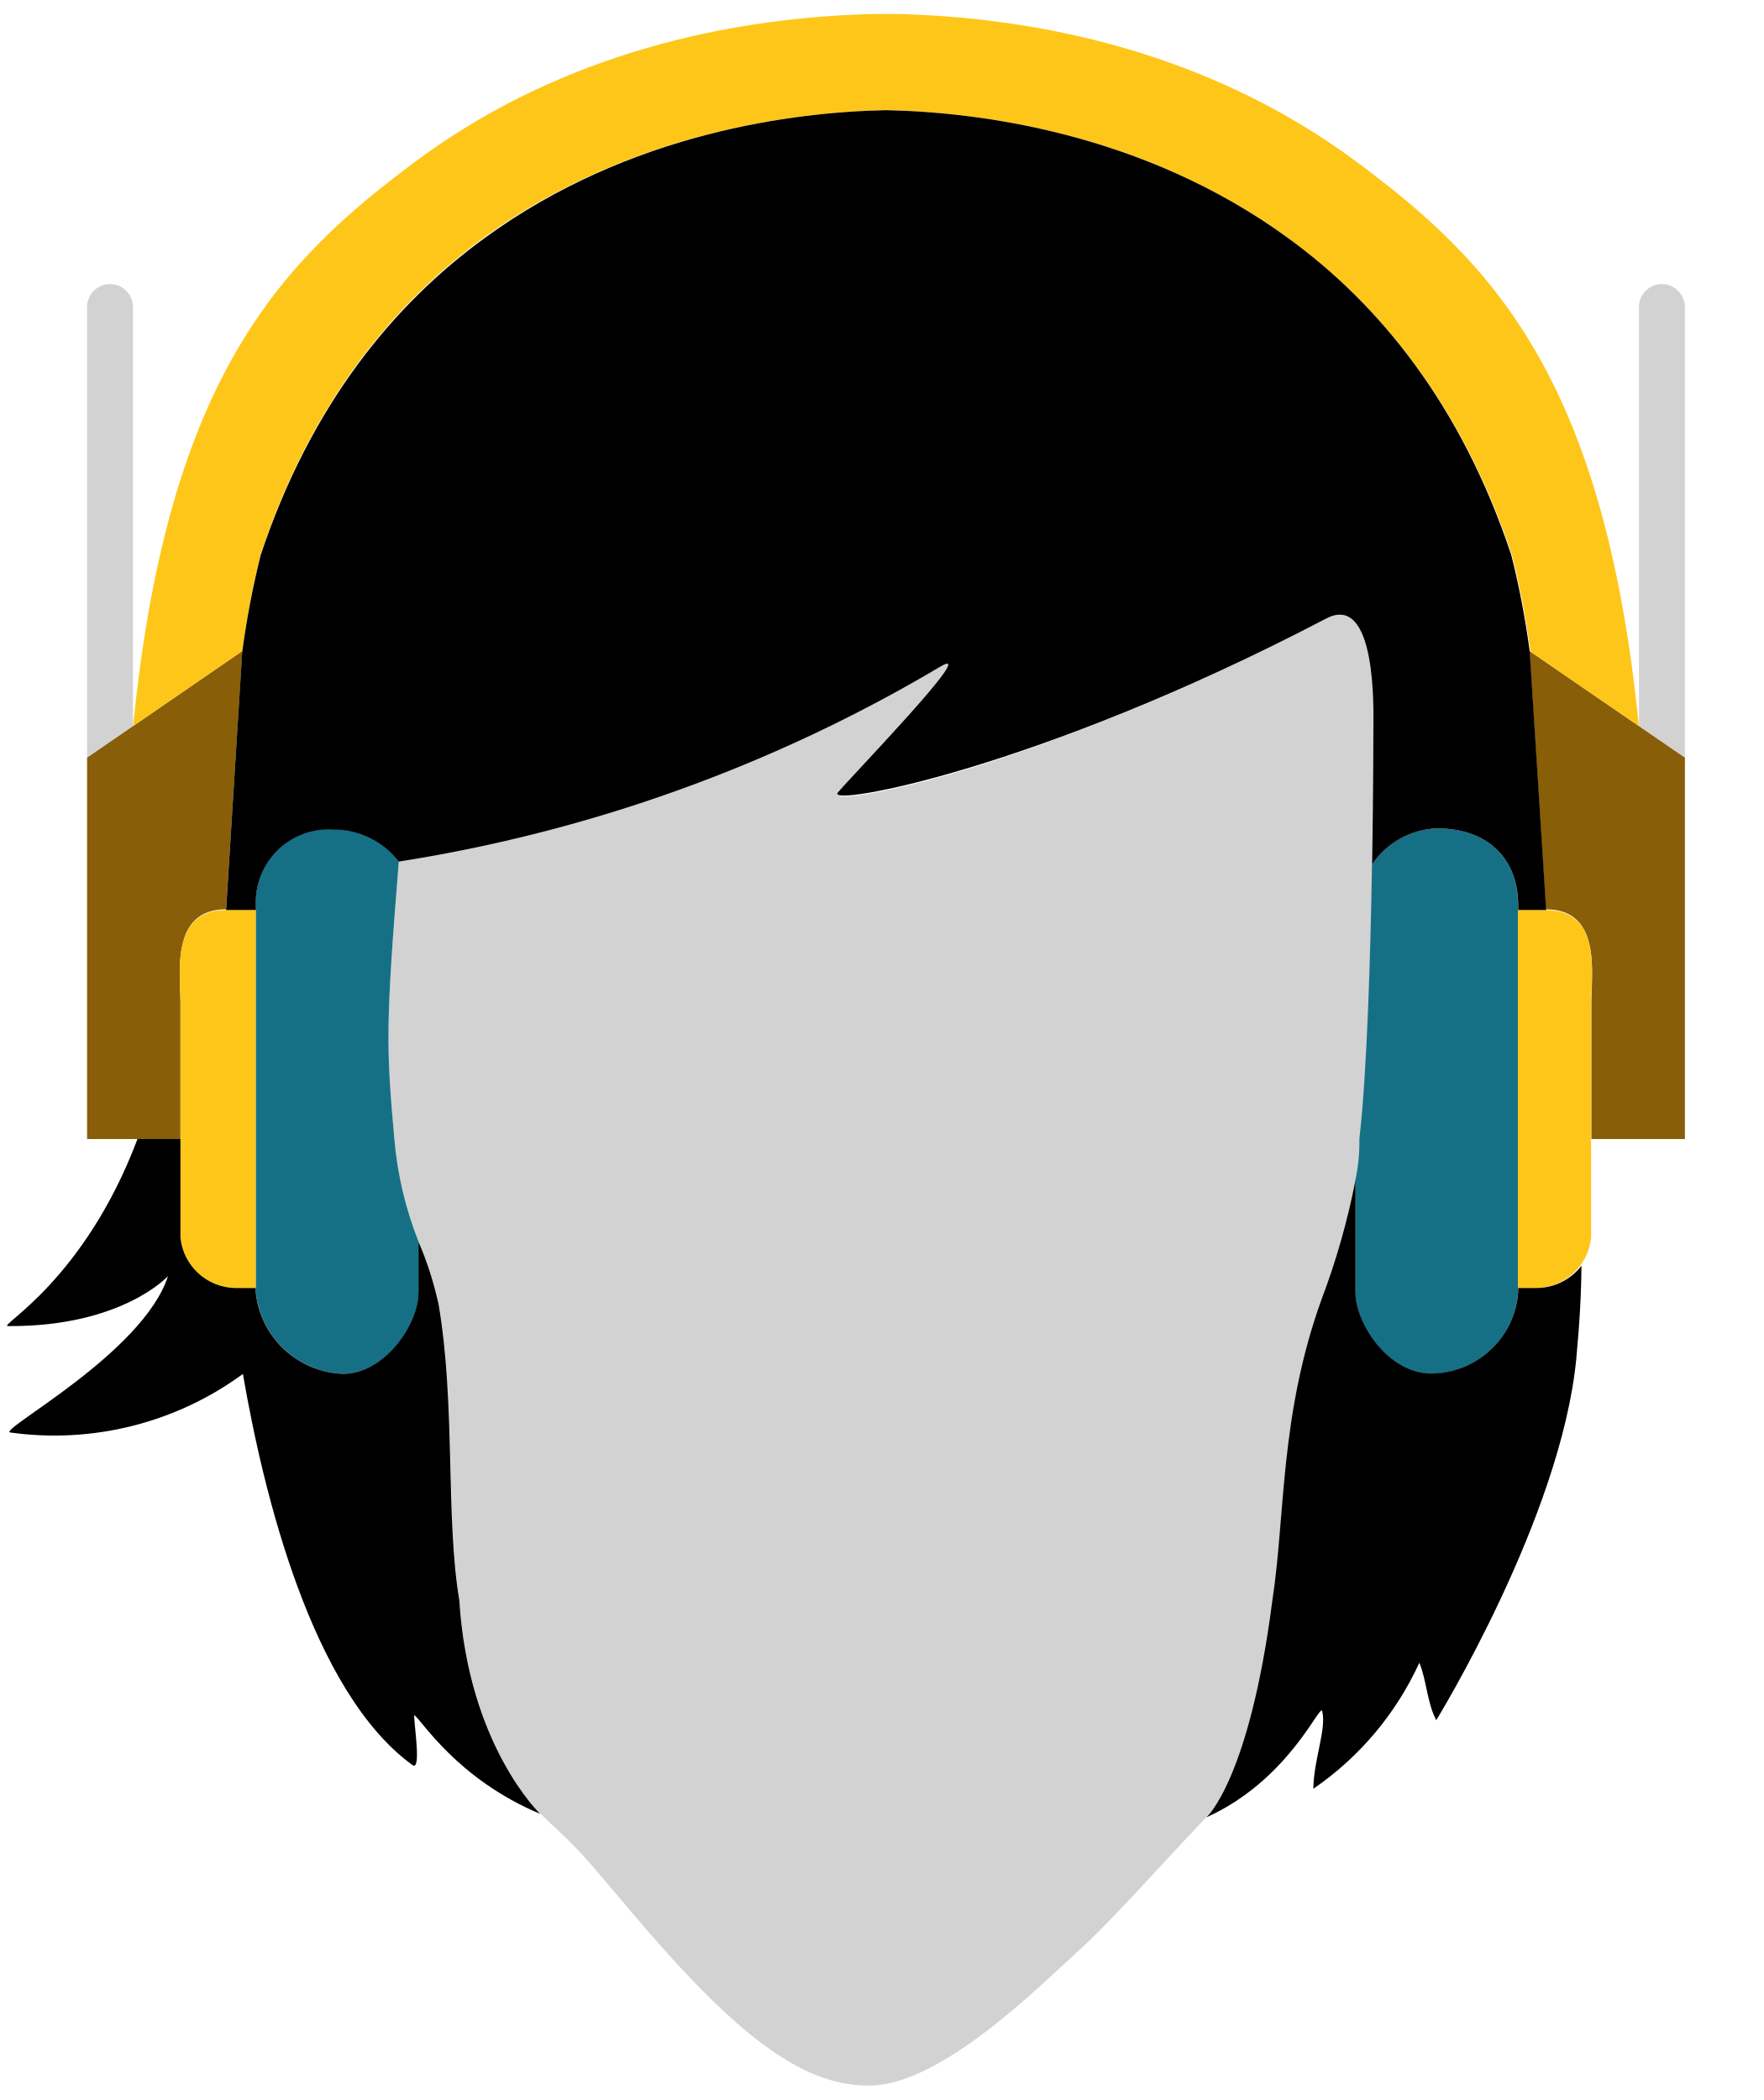
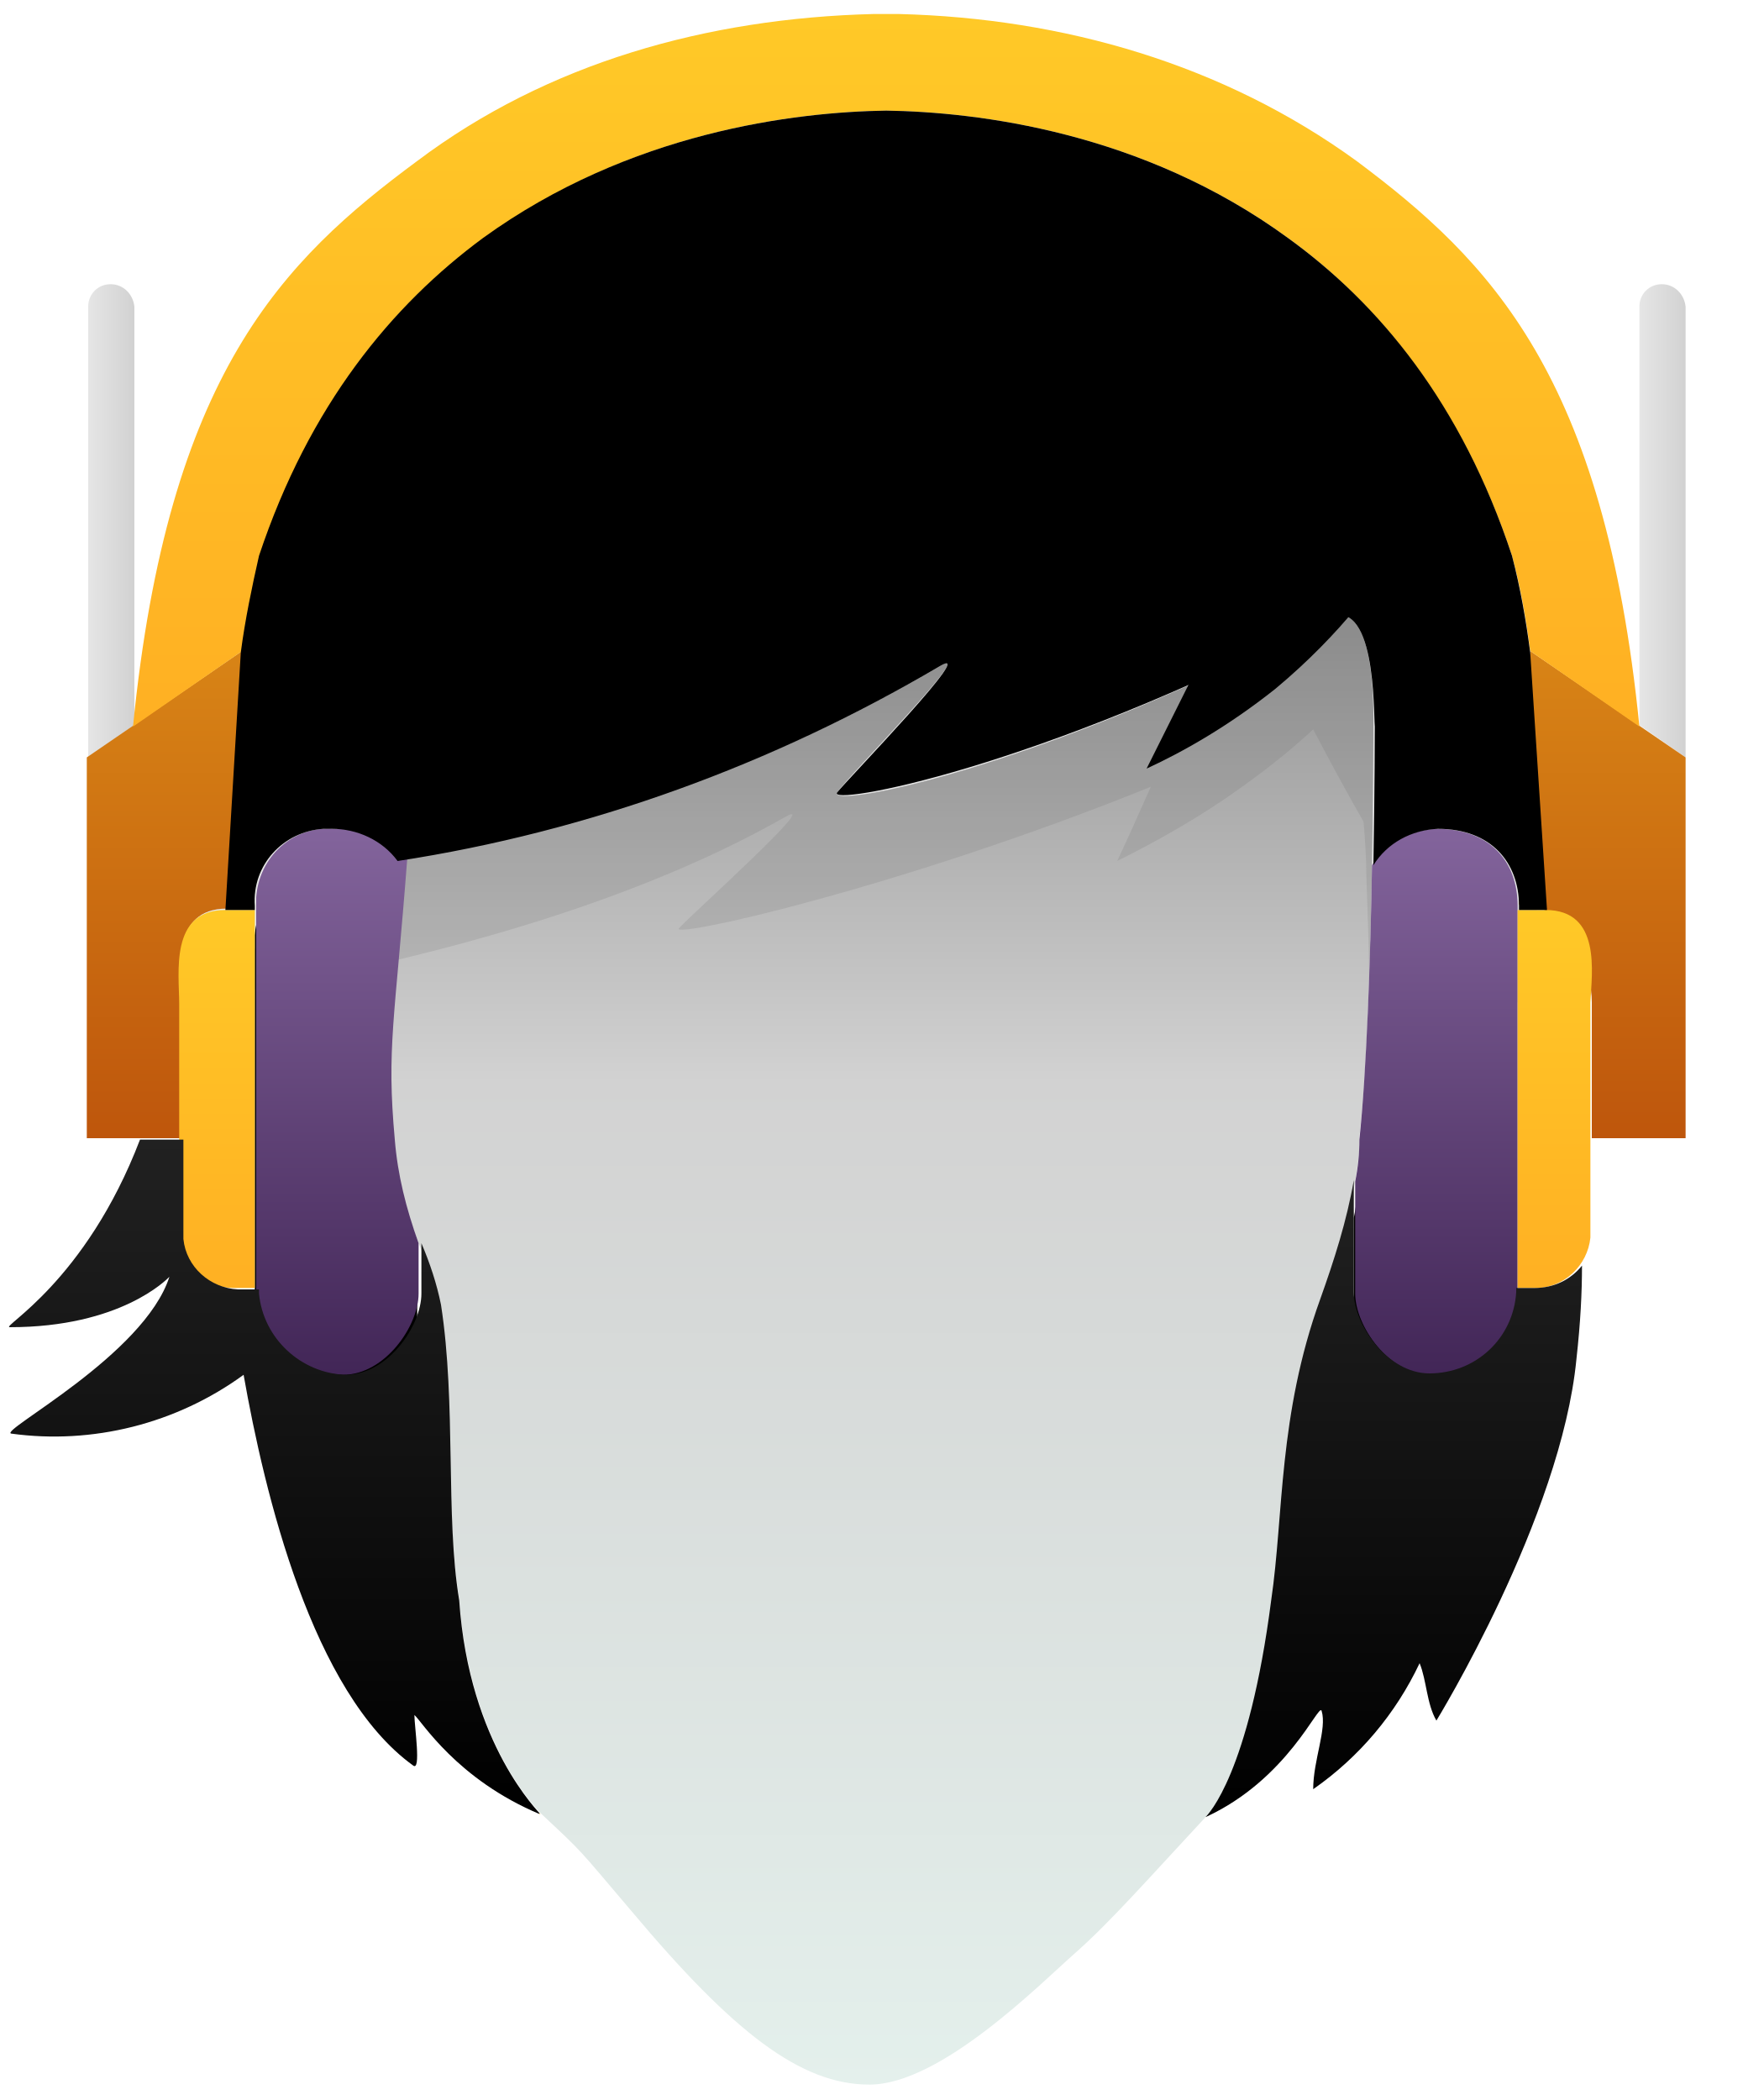
- <svg xmlns="http://www.w3.org/2000/svg" viewBox="0 0 126 150">
-   <path d="m7.86 20.29a1.64 1.64 0 0 0 -1.64 1.64v32.19l3.28-2.25v-29.94a1.65 1.65 0 0 0 -1.64-1.64z" fill="#d2d2d2" />
-   <path d="m17.31 46.5-11.09 7.62v27.24h6.67v-9.72c0-2.15-.72-6.69 3.26-6.69z" fill="#895e08" />
-   <path d="m118.71 20.29a1.64 1.64 0 0 0 -1.64 1.64v29.94l3.28 2.25v-32.19a1.65 1.65 0 0 0 -1.64-1.64z" fill="#d2d2d2" />
-   <path d="m109.25 46.5 11.1 7.62v27.24h-6.68v-9.72c0-2.15.73-6.69-3.25-6.69z" fill="#895e08" />
-   <path d="m16.15 65c-4 0-3.26 4.54-3.26 6.69v16.8a4 4 0 0 0 3.88 3.51h1.51v-27z" fill="#ffc61a" />
-   <path d="m0 0h126v150h-126z" fill="none" opacity=".6" />
-   <path d="m94.73 44.18c-20.68 10.82-35.73 13.61-34.9 12.46s10.35-10.82 7.32-9a108.83 108.83 0 0 1 -38.66 13.81c-.95 11.81-.92 13.32-.32 19.92.53 5.95 2.61 8.54 3.16 11.74 1.24 7.19.51 15.17 1.49 21.2.65 10.4 5.79 15.25 5.79 15.25 3.18 3 2.47 2.28 6.48 7 7.33 8.66 12.1 12.44 17 12.41 5.14 0 12.23-7.19 14.71-9.41s5.36-5.53 9.4-9.8c0 0 3.06-2.67 4.71-15.48.94-6.09.49-13.23 3.52-21.53 3-8.14 2.71-11.46 2.71-11.46 1-8.54 1-29.48 1-29.48-.04-1.06.2-9.52-3.41-7.63z" fill="#d2d2d2" />
-   <path d="m102.63 59.17a5.86 5.86 0 0 0 -4.63 2.56c-.11 6.62-.36 14.94-.9 19.59a13.53 13.53 0 0 1 -.29 3v8c0 2.28 2.41 5.81 5.39 5.81a6.27 6.27 0 0 0 6.23-5.81v-27.67c.01-3.1-1.94-5.48-5.8-5.48z" fill="#167085" />
-   <path d="m28.17 81.37c-.59-6.6-.63-8.11.32-19.88a5.86 5.86 0 0 0 -4.71-2.29 5.19 5.19 0 0 0 -5.5 5.45v27.67a6.5 6.5 0 0 0 6.23 5.81c3 0 5.39-3.53 5.39-5.81v-3.63a25.8 25.8 0 0 1 -1.73-7.32z" fill="#167085" />
-   <path d="m110.42 65h-2v27h1.35a4 4 0 0 0 3.88-3.58v-16.78c.02-2.15.75-6.64-3.23-6.64z" fill="#ffc61a" />
-   <path d="m109.25 46.5 7.81 5.36c-2.49-25.13-10.71-33.29-20.24-40.36-9.37-6.94-20.82-10.18-32.6-10.5h-.94-.94c-11.8.3-23.23 3.54-32.59 10.48-9.54 7.09-17.75 15.25-20.24 40.38l7.8-5.36a63.45 63.45 0 0 1 1.32-6.93c3.57-10.75 9.48-17.91 16-22.65 10.37-7.49 22.17-8.92 28.65-9.05 6.48.13 18.33 1.56 28.72 9.13 6.51 4.74 12.41 11.9 16 22.65a61.37 61.37 0 0 1 1.32 6.92z" fill="#ffc61a" />
-   <path d="m32.81 114.31c-1-6-.25-14-1.49-21.2a24.57 24.57 0 0 0 -1.43-4.42v3.63c0 2.28-2.41 5.81-5.39 5.81a6.5 6.5 0 0 1 -6.23-5.81v-.32h-1.5a4 4 0 0 1 -3.88-3.58v-7.06h-3.07c-3.82 10.14-9.97 13.35-9.26 13.36 8.15.06 11.44-3.57 11.44-3.57-1.78 5.52-12.18 11-11.27 11.17a22.79 22.79 0 0 0 16.62-4.18c1.47 8.53 4.91 22.69 12.09 27.92.68.55.14-2.81.14-3.56.55.36 3.05 4.56 9 7.06.02 0-5.12-4.85-5.77-15.25z" />
-   <path d="m109.79 92h-1.35v.3a6.27 6.27 0 0 1 -6.23 5.81c-3 0-5.39-3.53-5.39-5.81v-8a52.05 52.05 0 0 1 -2.42 8.5c-3 8.3-2.58 15.44-3.52 21.53-1.65 12.81-4.71 15.48-4.71 15.48 5.89-2.65 8.12-8.18 8.27-7.59.33 1.26-.61 3.47-.63 5.55a22 22 0 0 0 7.57-9c.52 1.23.55 2.86 1.21 4.1 0 0 8.9-14.46 10-25.8.25-2.64.36-4.81.37-6.66a4.06 4.06 0 0 1 -3.17 1.59z" />
-   <path d="m98.1 51.84s0 4.35-.09 9.89a5.86 5.86 0 0 1 4.62-2.56c3.86 0 5.81 2.38 5.81 5.48v.35h2l-1.17-18.43a61.37 61.37 0 0 0 -1.32-6.92c-3.59-10.8-9.49-17.96-15.95-22.65-10.39-7.57-22.24-9-28.72-9.13-6.48.13-18.28 1.56-28.66 9.13-6.51 4.74-12.42 11.9-16 22.65a63.45 63.45 0 0 0 -1.32 6.93l-1.15 18.42h2.13v-.3a5.19 5.19 0 0 1 5.5-5.45 5.86 5.86 0 0 1 4.71 2.29 108.83 108.83 0 0 0 38.66-13.91c3-1.81-6.53 8-7.32 9s14.22-1.63 34.9-12.45c3.61-1.89 3.37 6.57 3.37 7.66z" />
+ <svg xmlns="http://www.w3.org/2000/svg" version="1.1" id="Layer_1" x="0px" y="0px" viewBox="0 0 126 150" style="enable-background:new 0 0 126 150;" xml:space="preserve">
+   <style type="text/css">
+ 	.st0{fill:url(#SVGID_1_);}
+ 	.st1{fill:url(#SVGID_2_);}
+ 	.st2{fill:url(#SVGID_3_);}
+ 	.st3{fill:none;}
+ 	.st4{fill:url(#SVGID_4_);}
+ 	.st5{opacity:0.16;fill:#606060;}
+ 	.st6{fill:url(#SVGID_5_);}
+ 	.st7{fill:url(#SVGID_6_);}
+ 	.st8{fill:url(#SVGID_7_);}
+ 	.st9{fill:url(#SVGID_8_);}
+ 	.st10{fill:url(#SVGID_9_);}
+ 	.st11{fill:url(#SVGID_10_);}
+ 	.st12{fill:url(#SVGID_11_);}
+ 	.st13{fill:url(#SVGID_12_);}
+ </style>
+   <linearGradient id="SVGID_1_" gradientUnits="userSpaceOnUse" x1="6.22" y1="37.205" x2="9.5" y2="37.205">
+     <stop offset="0" style="stop-color:#E6E6E6" />
+     <stop offset="1" style="stop-color:#D2D2D2" />
+   </linearGradient>
+   <path class="st0" d="M7.9,20.3c-0.9,0-1.6,0.7-1.6,1.6v32.2l3.3-2.3V21.9C9.5,21,8.8,20.3,7.9,20.3z" />
+   <linearGradient id="SVGID_2_" gradientUnits="userSpaceOnUse" x1="117.07" y1="37.205" x2="120.35" y2="37.205">
+     <stop offset="0" style="stop-color:#E6E6E6" />
+     <stop offset="1" style="stop-color:#D2D2D2" />
+   </linearGradient>
+   <path class="st1" d="M118.7,20.3c-0.9,0-1.6,0.7-1.6,1.6v29.9l3.3,2.3V21.9C120.3,21,119.6,20.3,118.7,20.3z" />
+   <linearGradient id="SVGID_3_" gradientUnits="userSpaceOnUse" x1="114.39" y1="46.5" x2="114.39" y2="81.36">
+     <stop offset="0" style="stop-color:#D88416" />
+     <stop offset="1" style="stop-color:#BE560C" />
+   </linearGradient>
+   <path class="st2" d="M109.3,46.5l11.1,7.6v27.2h-6.7v-9.7c0-2.2-1.3-7-5.2-7L109.3,46.5z" />
+   <path class="st3" d="M0,0h126v150H0V0z" />
+   <linearGradient id="SVGID_4_" gradientUnits="userSpaceOnUse" x1="62.942" y1="43.906" x2="62.942" y2="148.97">
+     <stop offset="3.724418e-03" style="stop-color:#949494" />
+     <stop offset="0.318" style="stop-color:#D2D2D2" />
+     <stop offset="1" style="stop-color:#E4F0EC" />
+   </linearGradient>
+   <path class="st4" d="M94.7,44.2C74.1,55,59,57.8,59.8,56.6s10.3-10.8,7.3-9c-11.9,7-25,11.7-38.7,13.8c-1,11.8-0.9,13.3-0.3,19.9  c0.5,5.9,2.6,8.5,3.2,11.7c1.2,7.2,0.5,15.2,1.5,21.2c0.7,10.4,5.8,15.3,5.8,15.3c3.2,3,2.5,2.3,6.5,7c7.3,8.7,12.1,12.4,17,12.4  c5.1,0,12.2-7.2,14.7-9.4s5.4-5.5,9.4-9.8c0,0,3.1-2.7,4.7-15.5c0.9-6.1,0.5-13.2,3.5-21.5c3-8.1,2.7-11.5,2.7-11.5  c1-8.5,1-29.5,1-29.5C98.1,50.8,98.3,42.3,94.7,44.2z" />
+   <path class="st5" d="M97.4,58.7c0.1,1.3,0.2,2.6,0.2,4c0.1,2.8,0.2,5.5,0.2,8c1.1-1.5,2.4-4.7,4.3-4.8c4,0,6,2.3,6,5.4v0.3h2.1  l-1.2-18.2c-0.3-2.3-0.8-4.6-1.4-6.8C103.8,36,97.8,29,91.1,24.3c-10.7-7.5-22.9-8.9-29.6-9c-6.7,0.1-18.8,1.5-29.5,9  C25.3,29,19.2,36.1,15.5,46.7c-0.6,2.3-1,4.5-1.4,6.8L13,71c0.3-0.5,1.3-1.2,2.5-1.9c-0.3,0.7-0.4,1.4-0.4,2.1  c13.6-2.2,29.3-6.2,40.9-12.8c3.1-1.8-6.7,7-7.5,7.9c-0.7,0.8,15.9-2.9,33.7-10.1c-0.8,1.8-1.6,3.6-2.4,5.3c2.8-1.4,5.9-3.1,9.2-5.5  c1.8-1.3,3.4-2.6,4.8-3.9C95,54.4,96.2,56.6,97.4,58.7z M92.1,52 M15.5,69.2c0.8-1.8,2.5-3.1,4.7-3.2c0.2,0,0.4,0,0.6,0  C22,66,18.3,67.6,15.5,69.2z" />
+   <path class="st5" d="M15.5,69.2c-0.3,0.7-0.4,1.4-0.4,2.1v0.4H13v0c0,0,0,0-0.1,0c-0.1-0.1,0-0.3,0.1-0.5  C13.4,70.5,14.4,69.8,15.5,69.2z" />
+   <linearGradient id="SVGID_5_" gradientUnits="userSpaceOnUse" x1="11.765" y1="46.5" x2="11.765" y2="81.36">
+     <stop offset="0" style="stop-color:#D88416" />
+     <stop offset="1" style="stop-color:#BE560C" />
+   </linearGradient>
+   <path class="st6" d="M17.3,46.5L6.2,54.1v27.2h6.7v-9.7c0-2.2-0.7-6.7,3.3-6.7L17.3,46.5z" />
+   <path d="M102.6,61.9c-1.9,0.1-3.6,1-4.6,2.6C97.8,71.1,97.6,79.4,97,84c0,1-0.1,2-0.3,3v8c0,2.3,2.4,5.8,5.4,5.8  c3.3,0,6-2.5,6.2-5.8V67.4C108.4,64.3,106.4,61.9,102.6,61.9z" />
+   <linearGradient id="SVGID_6_" gradientUnits="userSpaceOnUse" x1="102.62" y1="59.17" x2="102.62" y2="98.13">
+     <stop offset="0" style="stop-color:#83649C" />
+     <stop offset="1" style="stop-color:#422657" />
+   </linearGradient>
+   <path class="st7" d="M102.6,59.2c-1.9,0.1-3.6,1-4.6,2.6c-0.1,6.6-0.4,14.9-0.9,19.6c0,1-0.1,2-0.3,3v8c0,2.3,2.4,5.8,5.4,5.8  c3.3,0,6-2.5,6.2-5.8V64.7C108.4,61.6,106.5,59.2,102.6,59.2z" />
+   <path d="M28.1,84.1c-0.6-6.6-0.6-8.1,0.3-19.9c-1.1-1.5-2.9-2.3-4.7-2.3c-2.9-0.2-5.3,2-5.5,4.9c0,0.2,0,0.4,0,0.6V95  c0.3,3.2,3,5.7,6.2,5.8c3,0,5.4-3.5,5.4-5.8v-3.6C28.9,89.1,28.3,86.6,28.1,84.1z" />
+   <path d="M96.8,43.5c-1.4,1.7-3.3,3.7-5.7,5.7c-3.4,2.7-6.6,4.5-9.2,5.7c1.9-3.8,3.8-7.6,5.7-11.4" />
+   <linearGradient id="SVGID_7_" gradientUnits="userSpaceOnUse" x1="15.558" y1="65" x2="15.558" y2="92">
+     <stop offset="0" style="stop-color:#FFC927" />
+     <stop offset="1" style="stop-color:#FFB023" />
+   </linearGradient>
+   <path class="st8" d="M16.1,65c-4,0-3.3,4.5-3.3,6.7v16.8c0.2,2,1.9,3.5,3.9,3.5h1.5V65L16.1,65z" />
+   <linearGradient id="SVGID_8_" gradientUnits="userSpaceOnUse" x1="24.087" y1="59.19" x2="24.087" y2="98.13">
+     <stop offset="0" style="stop-color:#83649C" />
+     <stop offset="1" style="stop-color:#422657" />
+   </linearGradient>
+   <path class="st9" d="M28.2,81.4c-0.6-6.6,0-8.4,0.9-20.2c-1.1-1.5-3.5-2-5.3-2c-2.9-0.2-5.3,2-5.5,4.9c0,0.2,0,0.4,0,0.6v27.7  c0.3,3.2,3,5.7,6.2,5.8c3,0,5.4-3.5,5.4-5.8v-3.6C29,86.3,28.4,83.9,28.2,81.4z" />
+   <linearGradient id="SVGID_9_" gradientUnits="userSpaceOnUse" x1="111.067" y1="65" x2="111.067" y2="92">
+     <stop offset="0" style="stop-color:#FFC927" />
+     <stop offset="1" style="stop-color:#FFB023" />
+   </linearGradient>
+   <path class="st10" d="M110.4,65h-2v27h1.3c2,0,3.7-1.6,3.9-3.6V71.6C113.7,69.5,114.4,65,110.4,65z" />
+   <linearGradient id="SVGID_10_" gradientUnits="userSpaceOnUse" x1="63.285" y1="1" x2="63.285" y2="51.86">
+     <stop offset="0" style="stop-color:#FFC927" />
+     <stop offset="1" style="stop-color:#FFB023" />
+   </linearGradient>
+   <path class="st11" d="M109.3,46.5l7.8,5.4c-2.5-25.1-10.7-33.3-20.2-40.4C87.4,4.6,76,1.3,64.2,1h-0.9h-0.9  C50.5,1.3,39.1,4.5,29.8,11.5C20.2,18.6,12,26.7,9.5,51.9l7.8-5.4c0.3-2.3,0.8-4.6,1.3-6.9c3.6-10.8,9.5-17.9,16-22.6  C45,9.4,56.8,8,63.3,7.9C69.8,8,81.6,9.4,92,17c6.5,4.7,12.4,11.9,16,22.7C108.6,41.9,109,44.2,109.3,46.5L109.3,46.5z" />
+   <linearGradient id="SVGID_11_" gradientUnits="userSpaceOnUse" x1="19.542" y1="81.36" x2="19.542" y2="129.56">
+     <stop offset="1.065558e-08" style="stop-color:#212121" />
+     <stop offset="1" style="stop-color:#000000" />
+     <stop offset="1" style="stop-color:#FFB023" />
+   </linearGradient>
+   <path class="st12" d="M32.8,114.3c0.7,10.4,5.8,15.2,5.8,15.3c-6-2.5-8.5-6.7-9-7.1c0,0.8,0.5,4.1-0.1,3.6  c-7.2-5.2-10.6-19.4-12.1-27.9c-4.8,3.5-10.8,5-16.6,4.2c-0.9-0.2,9.5-5.6,11.3-11.2c-0.2,0.2-3.5,3.6-11.4,3.6  c-0.7,0,5.4-3.2,9.3-13.4h3.1v7.1c0.2,2,1.9,3.5,3.9,3.6h1.5v0.3c0.3,3.2,3,5.7,6.2,5.8c3,0,5.4-3.5,5.4-5.8v-3.6  c0.6,1.4,1.1,2.9,1.4,4.4C32.6,100.3,31.8,108.3,32.8,114.3z" />
+   <linearGradient id="SVGID_12_" gradientUnits="userSpaceOnUse" x1="99.57" y1="84.3" x2="99.57" y2="129.8">
+     <stop offset="1.065558e-08" style="stop-color:#212121" />
+     <stop offset="1" style="stop-color:#000000" />
+     <stop offset="1" style="stop-color:#FFB023" />
+   </linearGradient>
+   <path class="st13" d="M113,90.4c0,1.9-0.1,4-0.4,6.7c-1.1,11.3-10,25.8-10,25.8c-0.7-1.2-0.7-2.9-1.2-4.1c-1.7,3.6-4.3,6.7-7.6,9  c0-2.1,1-4.3,0.6-5.6c-0.2-0.6-2.4,4.9-8.3,7.6c0.2-0.2,3.1-3.1,4.7-15.5c0.9-6.1,0.5-13.2,3.5-21.5c1-2.8,1.9-5.6,2.4-8.5v8  c0,2.3,2.4,5.8,5.4,5.8c3.3,0,6-2.5,6.2-5.8V92h1.3C111,92,112.2,91.4,113,90.4z" />
+   <path d="M94.7,44.2C74,55,59,57.6,59.8,56.6c0.8-1,10.3-10.8,7.3-9c-11.9,7-25,11.8-38.7,13.9c-1.1-1.5-2.9-2.3-4.7-2.3  c-0.2,0-0.4,0-0.6,0c-2.9,0.2-5.1,2.6-4.9,5.5V65h-2.1l1.1-18.4c0.3-2.3,0.8-4.7,1.3-6.9c3.6-10.8,9.5-17.9,16-22.7  C45,9.4,56.8,8,63.3,7.9C69.8,8,81.6,9.4,92,17c6.5,4.7,12.4,11.8,16,22.7c0.6,2.3,1,4.6,1.3,6.9l1.2,18.4h-2v-0.3  c0-3.1-2-5.5-5.8-5.5c-1.9,0.1-3.6,1-4.6,2.6c0.1-5.5,0.1-9.9,0.1-9.9C98.1,50.8,98.3,42.3,94.7,44.2z" />
</svg>
